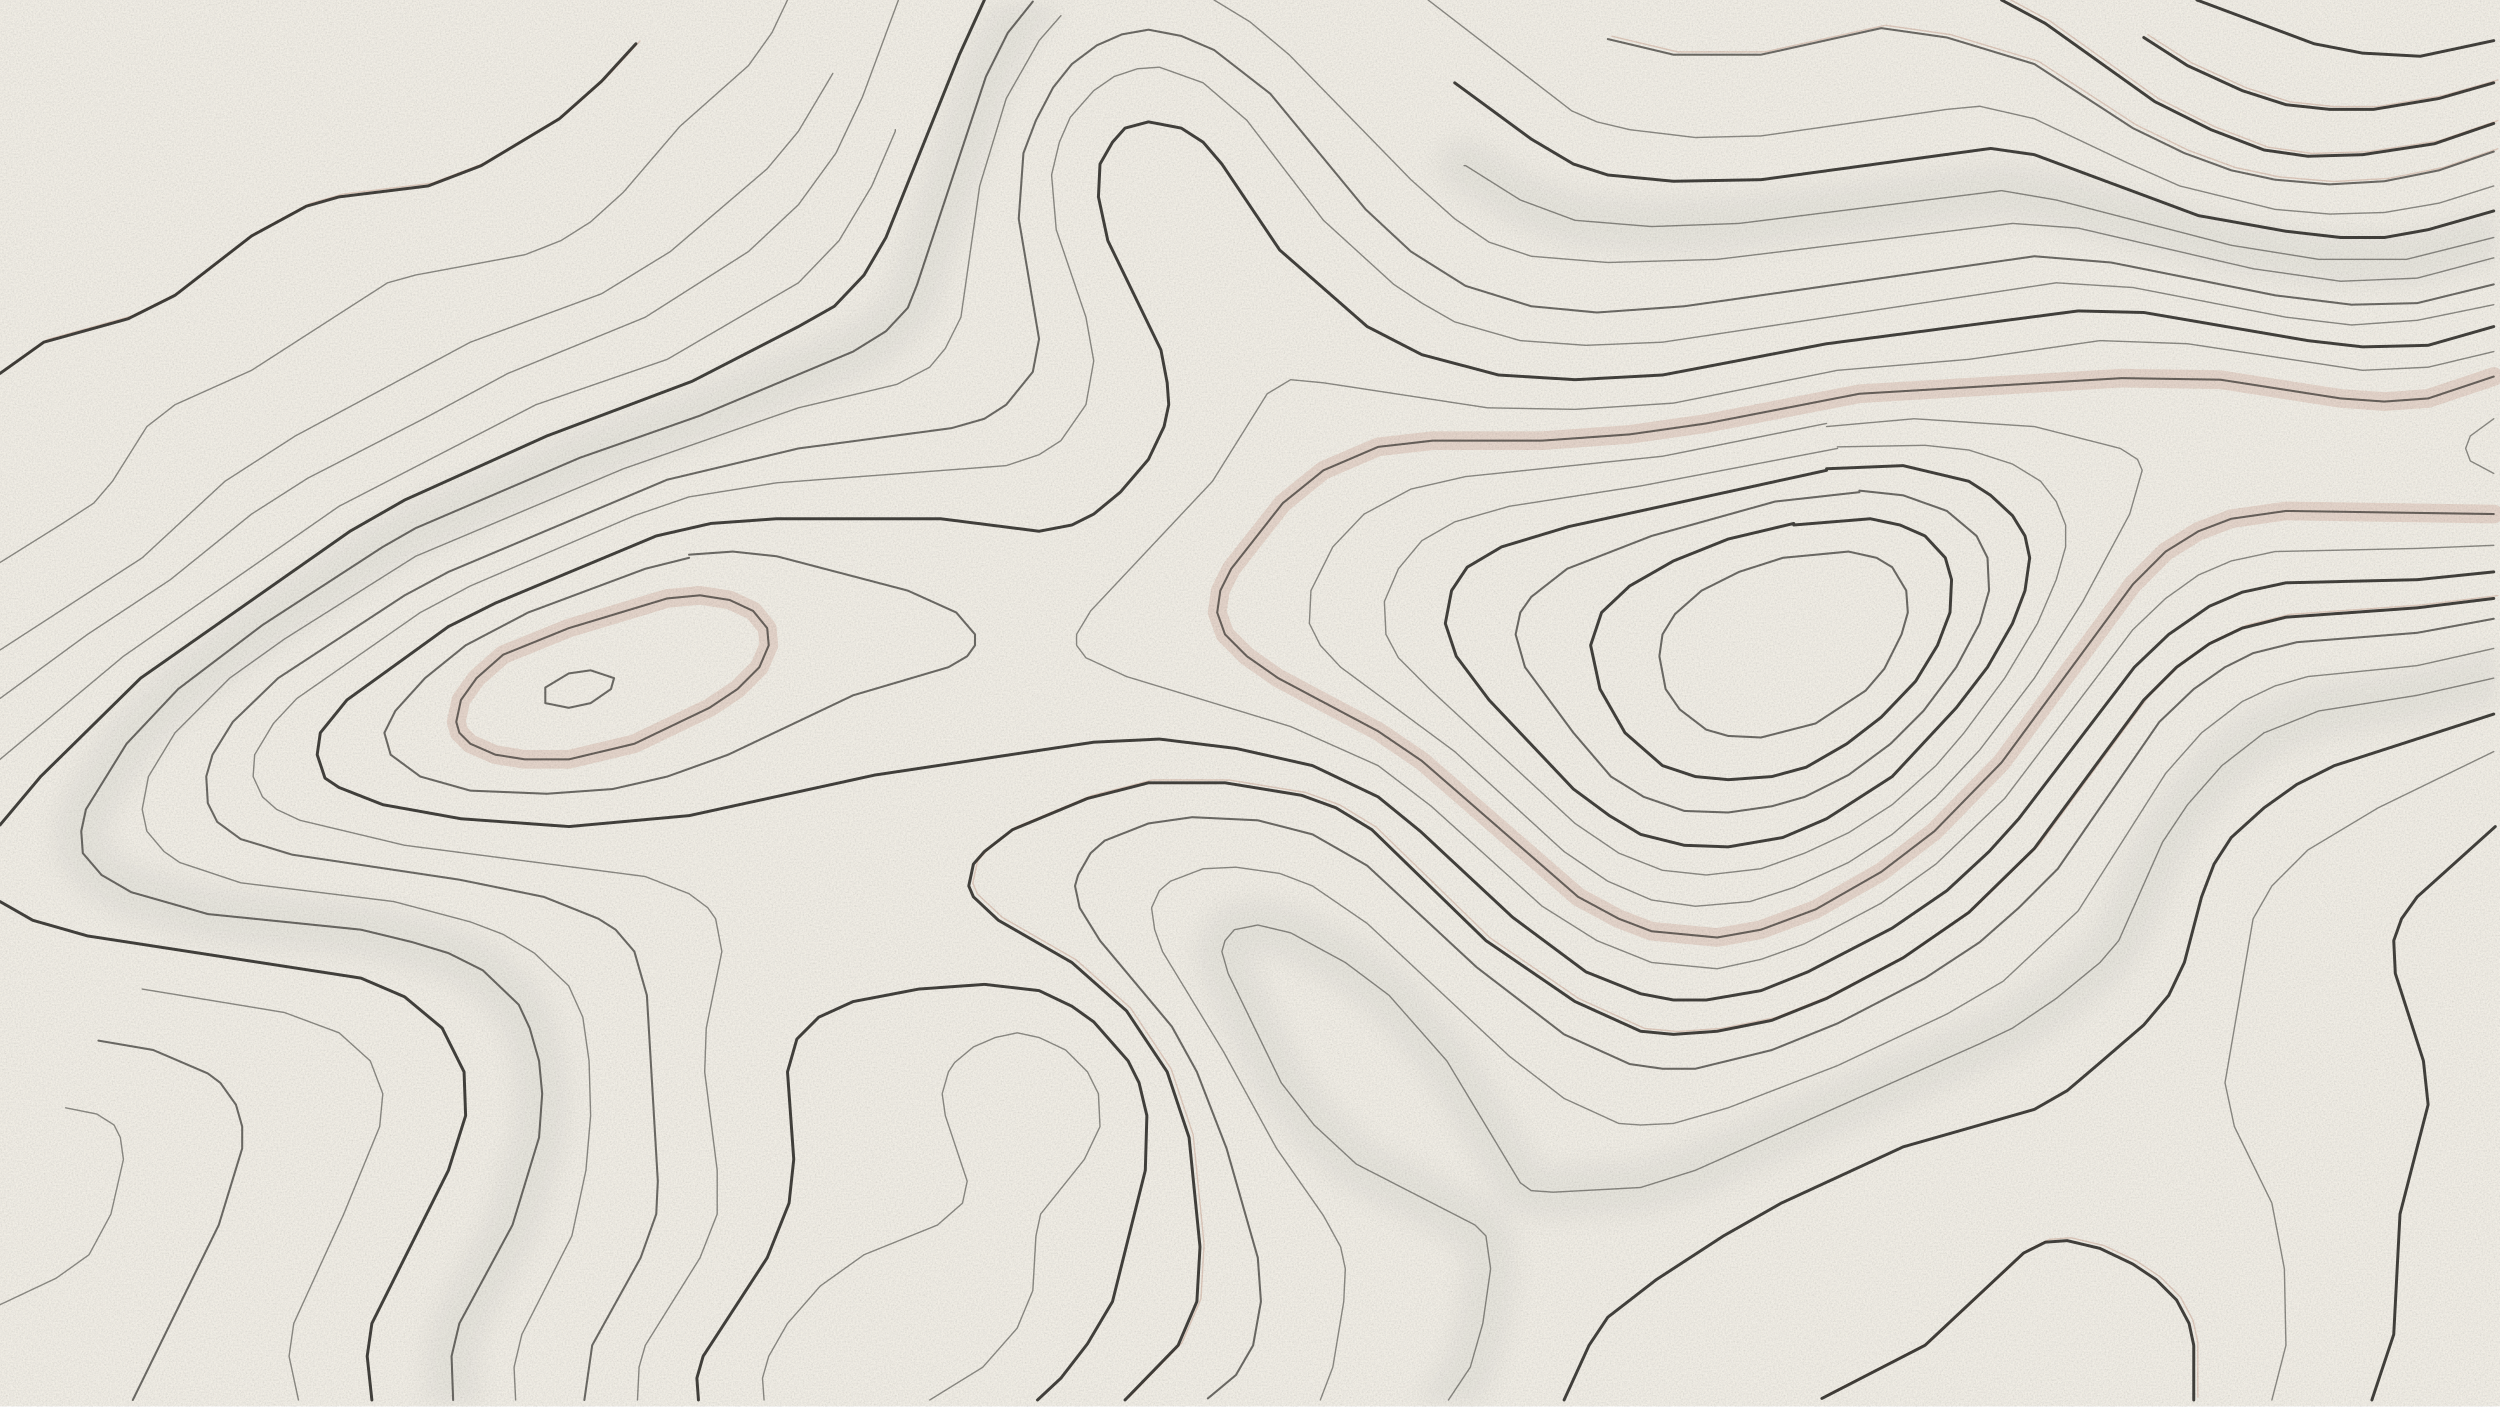
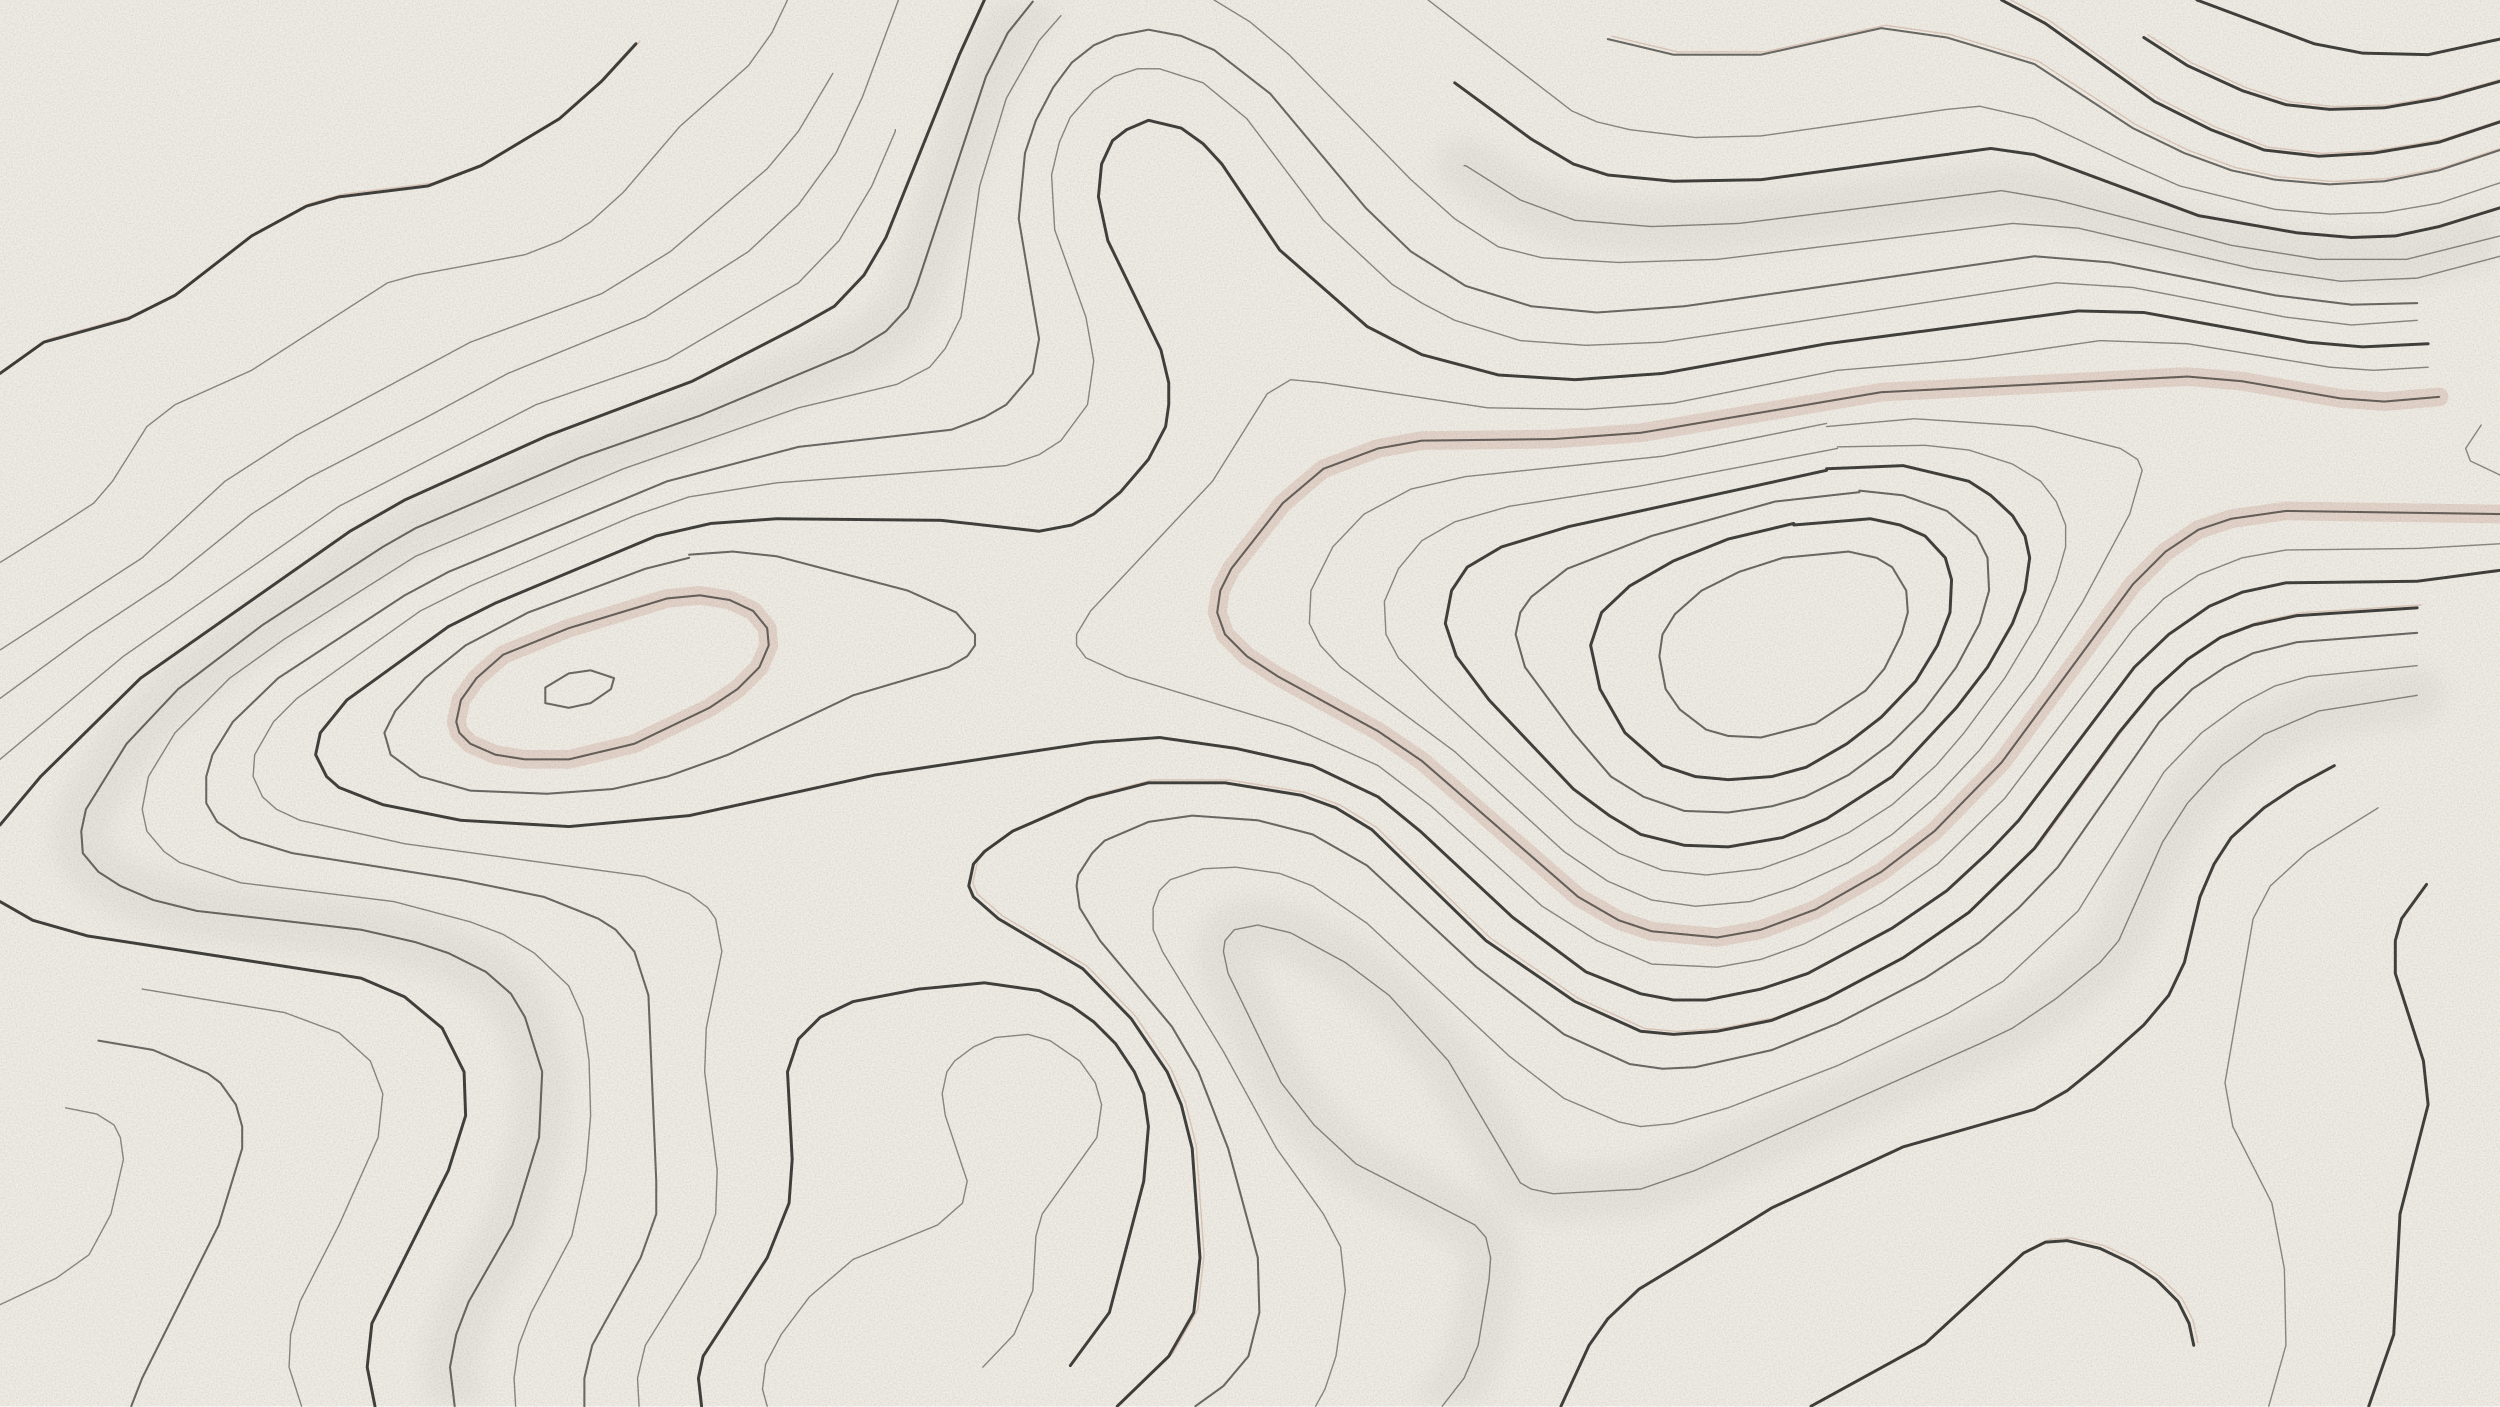
<svg xmlns="http://www.w3.org/2000/svg" width="1600" height="900" viewBox="0 0 1600 900" role="img" aria-labelledby="title describe">
  <defs>
    <filter id="grain" x="0" y="0" width="100%" height="100%" color-interpolation-filters="sRGB">
      <feTurbulence type="fractalNoise" baseFrequency="0.9" numOctaves="3" seed="384" stitchTiles="stitch" />
      <feColorMatrix type="saturate" values="0" />
    </filter>
    <filter id="wash" x="-10%" y="-10%" width="120%" height="120%">
      <feGaussianBlur stdDeviation="7" />
    </filter>
  </defs>
  <rect width="1600" height="900" fill="#f3f0e8" />
  <g fill="none" stroke-linecap="round" stroke-linejoin="round">
-     <path data-band="12" stroke="#a2563a" stroke-width="12" stroke-opacity="0.16" d="M1596 241L1554 255 1526 257 1498 255 1421 243 1358 242 1190 252 1092 271 1043 278 987 282 917 282 882 286 847 301 821 322 788 364 781 378 779 392 784 406 798 420 818 434 882 468 910 487 1010 574 1036 588 1057 596 1099 600 1127 595 1162 582 1204 558 1238 532 1281 488 1365 374 1386 353 1407 340 1428 332 1463 327 1596 329M427 383L364 402 322 419 305 434 295 448 292 462 294 469 301 476 317 483 336 486 364 486 406 476 454 453 472 441 486 427 492 413 491 402 482 391 467 384 448 381 427 383" />
-     <path data-band="6" filter="url(#wash)" stroke="#1c1b18" stroke-width="34" stroke-opacity="0.04" d="M1596 434L1547 445 1484 455 1449 469 1422 490 1400 515 1384 539 1356 602 1344 616 1316 639 1288 658 1267 668 1085 749 1050 760 994 763 980 762 973 757 926 679 889 637 861 616 826 597 805 592 790 595 784 602 782 609 786 623 820 693 841 720 868 745 944 784 951 791 954 812 949 847 941 875 927 896M661 1L645 21 631 49 587 182 581 197 567 212 546 225 448 266 371 293 266 338 245 350 168 400 114 441 81 476 55 518 52 532 53 546 65 560 84 571 133 585 231 595 264 603 287 610 309 621 332 643 339 658 345 679 347 700 345 728 328 784 294 847 289 868 290 896M937 106L938 106 973 128 1008 141 1057 145 1113 143 1281 122 1316 128 1428 157 1484 166 1540 166 1596 152" />
+     <path data-band="12" stroke="#a2563a" stroke-width="12" stroke-opacity="0.16" d="M1561 254L1561 254 1526 257 1498 255 1435 244 1400 241 1204 251 1050 277 994 281 910 282 882 287 847 300 821 322 788 364 781 378 779 392 784 406 798 420 818 433 882 468 910 487 1010 574 1036 589 1057 596 1099 600 1127 595 1162 582 1204 558 1238 532 1281 488 1365 374 1386 353 1407 339 1428 332 1463 327 1600 329M427 383L364 402 322 419 305 434 295 448 292 462 294 469 301 476 317 483 336 486 364 486 406 476 454 453 472 441 486 427 492 413 491 402 482 391 467 384 448 381 427 383" />
+     <path data-band="6" filter="url(#wash)" stroke="#1c1b18" stroke-width="34" stroke-opacity="0.04" d="M1547 445L1547 445 1484 455 1449 470 1422 490 1400 514 1384 539 1356 602 1344 616 1316 639 1288 658 1267 668 1085 749 1050 761 994 764 980 761 973 757 927 679 889 637 861 616 826 597 805 592 790 595 784 602 783 609 786 623 820 693 841 720 868 745 944 784 951 792 954 805 953 819 946 861 937 882 923 900M661 1L645 21 631 49 587 182 581 197 567 212 546 225 448 266 371 293 266 338 245 350 168 400 114 441 81 476 55 518 52 532 53 546 63 558 77 567 98 576 126 583 231 595 266 603 287 610 311 622 327 636 336 651 347 686 345 728 328 784 300 833 292 854 288 875 291 900M937 106L938 106 973 128 1008 141 1057 145 1113 143 1281 122 1316 128 1428 157 1484 166 1540 166 1600 151" />
    <g transform="translate(2.6 -1.8)" stroke="#a2563a" stroke-opacity="0.24" stroke-width="0.9">
      <path d="M407 28L407 28 385 52 358 76 308 106 274 119 217 126 196 132 161 151 112 189 82 204 28 219 0 239" />
-       <path d="M1372 24L1372 24 1400 42 1435 58 1463 67 1491 70 1519 70 1561 63 1596 53" />
-       <path d="M1281 0L1309 15 1379 65 1415 83 1449 96 1477 100 1512 99 1558 92 1596 79" />
-       <path d="M1029 25L1029 25 1071 35 1127 35 1204 18 1246 24 1302 41 1365 82 1398 98 1428 109 1456 115 1491 118 1526 116 1561 109 1596 97" />
-       <path d="M1404 896L1404 861 1401 847 1393 832 1380 819 1365 809 1344 799 1323 794 1309 795 1295 802 1232 861 1166 895" />
-       <path d="M1596 383L1547 389 1463 395 1435 402 1414 412 1393 427 1372 448 1302 543 1260 584 1218 613 1169 639 1134 653 1099 660 1071 662 1050 660 1008 641 951 602 878 531 855 517 833 509 784 501 735 501 696 511 648 531 630 545 623 553 620 567 623 574 639 589 686 616 721 647 747 686 761 728 768 798 766 833 754 861 720 896" />
+       <path d="M1372 24L1372 24 1400 42 1435 58 1463 67 1491 70 1526 69 1561 63 1600 52" />
+       <path d="M1281 0L1309 15 1379 65 1415 83 1449 96 1484 100 1519 98 1561 91 1600 78" />
+       <path d="M1029 25L1029 25 1071 35 1127 35 1204 18 1246 24 1302 41 1365 82 1398 98 1428 109 1456 115 1491 118 1526 116 1561 109 1600 96" />
+       <path d="M1404 861L1404 861 1401 847 1394 833 1380 819 1365 809 1344 799 1323 794 1309 795 1295 802 1232 860 1159 900" />
+       <path d="M1547 389L1547 389 1470 394 1442 400 1421 408 1400 422 1379 441 1356 469 1302 543 1260 584 1218 613 1169 639 1134 653 1099 660 1071 662 1050 660 1008 641 951 602 878 531 855 517 833 509 784 501 735 501 696 511 648 532 630 545 623 553 620 567 623 574 639 588 693 620 724 652 747 686 756 707 763 735 768 805 764 840 748 868 715 900" />
    </g>
    <g stroke="#1c1b18" stroke-opacity="0.48" stroke-width="0.9">
      <path d="M504 0L494 21 479 42 435 81 399 123 378 142 359 154 336 163 266 176 248 181 161 237 112 259 94 273 72 308 60 322 40 335 0 360" />
      <path d="M533 47L533 47 511 84 491 108 429 161 385 188 301 219 189 279 144 308 91 357 0 416" />
      <path d="M42 709L42 709 62 713 73 720 77 728 79 742 71 777 57 803 36 818 0 835" />
      <path d="M575 0L552 62 535 98 511 131 479 161 413 203 325 239 273 267 197 306 161 329 109 371 56 406 0 447" />
      <path d="M573 83L573 84 558 119 537 154 511 181 427 230 343 259 217 324 79 420 0 486" />
-       <path d="M914 0L1006 71 1022 78 1043 83 1085 88 1127 87 1246 70 1267 68 1302 76 1361 104 1395 119 1456 134 1491 137 1526 136 1561 130 1596 119" />
-       <path d="M1596 481L1522 517 1477 544 1454 567 1442 588 1424 693 1430 721 1454 770 1462 812 1463 861 1454 896" />
-       <path d="M91 633L91 633 182 648 217 661 237 679 245 700 243 721 220 777 188 847 185 868 191 896" />
-       <path d="M937 106L938 106 973 128 1008 141 1057 145 1113 143 1281 122 1316 128 1428 157 1484 166 1540 166 1596 152" />
-       <path d="M1596 434L1547 445 1484 455 1449 469 1422 490 1400 515 1384 539 1356 602 1344 616 1316 639 1288 658 1267 668 1085 749 1050 760 994 763 980 762 973 757 926 679 889 637 861 616 826 597 805 592 790 595 784 602 782 609 786 623 820 693 841 720 868 745 944 784 951 791 954 812 949 847 941 875 927 896" />
-       <path d="M679 10L679 10 665 26 644 63 627 119 615 203 605 223 595 235 574 246 511 261 399 300 266 356 182 409 147 434 112 469 95 497 91 518 94 532 105 545 115 552 154 565 252 577 301 590 322 598 342 610 364 631 373 651 377 679 378 714 375 749 366 791 334 854 329 875 330 896" />
-       <path d="M777 0L800 14 825 35 903 115 931 140 953 155 980 164 1029 168 1099 166 1288 143 1330 146 1442 172 1498 180 1547 178 1596 165" />
-       <path d="M1596 415L1547 426 1477 433 1456 439 1435 449 1409 469 1386 495 1330 583 1282 628 1246 649 1176 682 1106 709 1071 719 1050 720 1036 719 1001 703 966 676 875 591 840 567 819 559 791 555 770 556 749 564 742 570 737 581 739 595 744 609 783 673 817 735 847 778 858 798 861 812 860 833 853 875 845 896" />
-       <path d="M1596 195L1547 205 1505 208 1463 203 1365 184 1316 181 1064 219 1015 221 973 218 931 206 910 194 892 182 847 141 798 77 770 53 742 43 728 44 713 49 700 58 685 75 678 91 673 112 676 147 695 203 700 231 695 259 679 282 665 291 644 298 497 309 441 318 406 330 301 375 269 392 190 447 175 463 163 483 162 497 168 510 177 518 192 525 259 541 413 561 441 572 453 581 458 588 462 609 452 658 451 686 459 749 459 777 448 805 413 861 409 875 408 896" />
-       <path d="M1596 225L1554 235 1512 237 1400 220 1344 218 1260 230 1176 237 1071 258 1008 262 952 261 847 245 826 243 811 252 776 308 698 391 689 406 689 413 695 421 721 433 826 465 882 490 916 516 987 580 1022 602 1057 616 1099 620 1127 614 1155 604 1204 578 1239 553 1283 511 1365 403 1386 383 1407 368 1428 359 1456 353 1547 351 1596 349" />
-       <path d="M595 896L629 875 651 850 661 826 663 791 666 777 694 742 704 721 703 700 696 686 682 672 665 664 651 661 637 664 623 670 611 680 607 686 603 700 605 714 619 756 616 770 600 784 553 803 525 823 504 847 492 868 488 882 489 896" />
+       <path d="M914 0L1006 71 1022 78 1043 83 1085 88 1127 87 1246 70 1267 68 1302 76 1361 104 1395 119 1456 134 1491 137 1526 136 1561 130 1600 117" />
+       <path d="M1522 517L1522 517 1477 545 1453 567 1442 588 1424 693 1429 721 1454 770 1462 812 1463 861 1452 900" />
+       <path d="M91 633L91 633 182 648 217 661 237 679 245 700 242 728 217 784 192 833 186 854 185 875 193 900" />
+       <path d="M937 106L938 106 973 128 1008 141 1057 145 1113 143 1281 122 1316 128 1428 157 1484 166 1540 166 1600 151" />
+       <path d="M1547 445L1547 445 1484 455 1449 470 1422 490 1400 514 1384 539 1356 602 1344 616 1316 639 1288 658 1267 668 1085 749 1050 761 994 764 980 761 973 757 927 679 889 637 861 616 826 597 805 592 790 595 784 602 783 609 786 623 820 693 841 720 868 745 944 784 951 792 954 805 953 819 946 861 937 882 923 900" />
+       <path d="M679 10L679 10 665 26 644 63 627 119 615 203 605 223 595 235 574 246 511 261 399 300 266 356 182 409 147 434 112 469 95 497 91 518 94 532 105 545 115 552 154 565 252 577 301 590 322 598 342 610 364 631 373 651 377 679 378 714 375 749 366 791 340 840 332 861 329 882 330 900" />
+       <path d="M777 0L800 14 825 35 903 115 931 140 959 158 987 165 1036 168 1099 166 1288 143 1330 146 1442 172 1498 180 1547 178 1600 164" />
+       <path d="M1547 426L1547 426 1477 433 1456 439 1435 450 1409 469 1385 494 1330 583 1282 628 1246 649 1176 682 1106 709 1071 719 1050 721 1036 718 1001 703 966 676 875 591 840 567 819 559 791 555 770 556 749 563 742 570 738 581 738 595 744 609 783 673 817 735 847 777 858 798 861 826 855 868 848 889 842 900" />
+       <path d="M1547 205L1547 205 1505 208 1463 203 1365 184 1316 181 1064 219 1015 221 973 218 931 205 910 194 891 182 847 141 798 76 770 53 742 44 728 44 713 49 700 58 685 75 678 91 673 112 675 147 695 203 700 231 696 259 679 282 665 291 644 298 497 309 441 318 406 330 301 375 269 391 190 447 175 462 163 483 162 497 168 510 177 518 192 525 259 540 413 561 441 572 453 581 458 588 462 609 452 658 451 686 459 749 458 777 448 805 413 861 408 882 409 900" />
+       <path d="M1554 235L1554 235 1519 237 1491 235 1400 220 1344 218 1260 230 1176 237 1071 258 1015 262 952 261 847 245 826 243 811 252 776 308 698 391 689 406 689 413 695 421 721 433 826 465 882 490 916 516 987 580 1022 602 1057 617 1099 619 1127 614 1155 604 1204 578 1240 553 1283 511 1365 403 1385 383 1407 368 1435 357 1463 352 1547 351 1600 348" />
+       <path d="M629 875L629 875 649 854 661 826 663 791 667 777 702 728 705 707 701 693 691 679 672 666 658 662 637 664 623 670 611 679 606 686 603 700 605 714 619 756 616 770 600 784 546 806 518 830 500 854 490 873 488 889 491 900" />
+       <path d="M1588 272L1588 272 1578 287 1581 295 1600 304" />
      <path d="M1169 271L1064 292 938 305 903 313 873 329 853 350 839 378 838 399 845 413 858 427 931 481 1001 545 1029 564 1057 576 1085 580 1120 577 1148 568 1183 552 1211 534 1239 510 1267 480 1302 434 1333 385 1363 329 1371 301 1368 294 1357 287 1302 273 1225 268 1169 273" />
-       <path d="M1596 268L1581 279 1578 287 1581 295 1596 303" />
      <path d="M1176 287L1050 311 966 324 931 334 910 346 895 364 886 385 887 406 895 421 915 441 1008 527 1036 546 1064 557 1092 560 1127 556 1155 546 1183 533 1211 515 1239 490 1257 469 1283 434 1304 399 1316 371 1322 350 1322 336 1316 321 1306 308 1288 297 1260 288 1232 285 1176 286" />
    </g>
    <g stroke="#1c1b18" stroke-opacity="0.62" stroke-width="1.32">
-       <path d="M1029 25L1029 25 1071 35 1127 35 1204 18 1246 24 1302 41 1365 82 1398 98 1428 109 1456 115 1491 118 1526 116 1561 109 1596 97" />
-       <path d="M63 666L63 666 98 672 133 687 141 693 151 707 155 721 155 735 140 784 85 896" />
-       <path d="M661 1L645 21 631 49 587 182 581 197 567 212 546 225 448 266 371 293 266 338 245 350 168 400 114 441 81 476 55 518 52 532 53 546 65 560 84 571 133 585 231 595 264 603 287 610 309 621 332 643 339 658 345 679 347 700 345 728 328 784 294 847 289 868 290 896" />
-       <path d="M1596 182L1547 194 1505 195 1456 189 1351 168 1302 164 1078 196 1022 200 980 196 938 183 903 161 874 134 813 60 777 32 756 23 735 19 718 22 702 29 686 41 674 56 663 77 655 98 652 140 665 217 661 238 644 259 630 268 609 274 511 287 427 307 287 366 259 381 178 434 149 462 136 483 132 497 133 514 139 526 154 537 187 547 294 563 348 574 383 588 394 595 406 609 414 637 421 756 420 777 410 805 379 861 374 896" />
-       <path d="M1596 396L1547 405 1470 411 1442 418 1424 427 1404 441 1382 462 1317 556 1292 581 1267 603 1232 626 1176 655 1134 672 1085 684 1064 684 1043 681 1001 662 945 619 875 554 840 534 805 525 763 523 735 527 707 538 698 546 690 560 688 567 691 581 704 602 750 657 766 686 785 735 805 805 807 833 802 861 791 880 773 895" />
+       <path d="M1029 25L1029 25 1071 35 1127 35 1204 18 1246 24 1302 41 1365 82 1398 98 1428 109 1456 115 1491 118 1526 116 1561 109 1600 96" />
+       <path d="M63 666L63 666 98 672 133 687 141 693 151 707 155 721 155 735 140 784 91 882 84 900" />
+       <path d="M661 1L645 21 631 49 587 182 581 197 567 212 546 225 448 266 371 293 266 338 245 350 168 400 114 441 81 476 55 518 52 532 53 546 63 558 77 567 98 576 126 583 231 595 266 603 287 610 311 622 327 636 336 651 347 686 345 728 328 784 300 833 292 854 288 875 291 900" />
+       <path d="M1547 194L1547 194 1505 195 1456 189 1351 168 1302 164 1078 196 1022 200 980 196 938 183 903 161 874 133 813 60 777 32 756 23 735 19 714 23 700 29 686 40 674 56 663 77 656 98 652 140 665 217 661 239 644 259 630 267 609 275 511 286 427 308 287 366 259 381 178 434 149 462 136 483 132 497 132 514 139 526 154 536 187 546 294 563 348 574 383 588 394 595 406 609 415 637 420 756 420 777 410 805 379 861 374 882 374 900" />
+       <path d="M1547 405L1547 405 1470 411 1442 418 1424 427 1403 441 1382 462 1317 555 1292 581 1267 603 1232 626 1176 655 1134 672 1085 683 1064 684 1043 681 1001 662 945 619 875 554 840 534 805 525 763 522 735 526 707 538 699 546 690 560 689 567 691 581 704 602 750 657 767 686 786 735 805 805 806 840 799 868 783 887 765 900" />
      <path d="M441 357L413 364 338 392 298 413 272 434 253 455 246 469 250 483 269 497 301 506 350 508 392 505 427 497 466 483 546 445 607 427 619 420 624 413 624 406 612 392 581 378 497 356 469 353 441 355" />
-       <path d="M1596 241L1554 255 1526 257 1498 255 1421 243 1358 242 1190 252 1092 271 1043 278 987 282 917 282 882 286 847 301 821 322 788 364 781 378 779 392 784 406 798 420 818 434 882 468 910 487 1010 574 1036 588 1057 596 1099 600 1127 595 1162 582 1204 558 1238 532 1281 488 1365 374 1386 353 1407 340 1428 332 1463 327 1596 329" />
+       <path d="M1561 254L1561 254 1526 257 1498 255 1435 244 1400 241 1204 251 1050 277 994 281 910 282 882 287 847 300 821 322 788 364 781 378 779 392 784 406 798 420 818 433 882 468 910 487 1010 574 1036 589 1057 596 1099 600 1127 595 1162 582 1204 558 1238 532 1281 488 1365 374 1386 353 1407 339 1428 332 1463 327 1600 329" />
      <path d="M427 383L364 402 322 419 305 434 295 448 292 462 294 469 301 476 317 483 336 486 364 486 406 476 454 453 472 441 486 427 492 413 491 402 482 391 467 384 448 381 427 383" />
      <path d="M364 431L349 440 349 450 364 453 378 450 391 441 393 434 378 429 364 431" />
      <path d="M1190 315L1136 321 1057 343 1003 364 980 382 973 392 970 406 976 427 1007 469 1031 497 1052 510 1078 519 1106 520 1134 516 1155 510 1183 496 1210 476 1231 455 1252 427 1267 399 1273 378 1272 357 1265 343 1246 327 1218 317 1190 314" />
      <path d="M1141 357L1113 366 1089 378 1072 393 1064 406 1062 420 1066 441 1075 454 1092 467 1106 471 1127 472 1162 463 1194 442 1206 428 1217 406 1221 392 1220 378 1211 363 1201 357 1183 353 1141 357" />
    </g>
    <g stroke="#1c1b18" stroke-opacity="0.82" stroke-width="1.9">
      <path d="M407 28L407 28 385 52 358 76 308 106 274 119 217 126 196 132 161 151 112 189 82 204 28 219 0 239" />
-       <path d="M1406 0L1481 28 1512 34 1549 36 1596 26" />
-       <path d="M1372 24L1372 24 1400 42 1435 58 1463 67 1491 70 1519 70 1561 63 1596 53" />
-       <path d="M1281 0L1309 15 1379 65 1415 83 1449 96 1477 100 1512 99 1558 92 1596 79" />
-       <path d="M1597 529L1547 574 1537 588 1532 602 1533 623 1551 679 1554 707 1536 777 1532 854 1518 896" />
+       <path d="M1406 0L1481 28 1512 34 1554 35 1600 25" />
+       <path d="M1372 24L1372 24 1400 42 1435 58 1463 67 1491 70 1526 69 1561 63 1600 52" />
+       <path d="M1281 0L1309 15 1379 65 1415 83 1449 96 1484 100 1519 98 1561 91 1600 78" />
+       <path d="M1553 566L1553 566 1537 588 1533 602 1533 623 1551 679 1554 707 1536 777 1532 854 1516 900" />
      <path d="M630 0L614 35 567 152 553 176 534 196 511 209 443 244 350 279 259 320 224 340 90 434 26 497 0 528" />
-       <path d="M931 53L931 53 980 89 1007 105 1029 112 1071 116 1127 115 1274 95 1302 99 1407 138 1463 148 1498 152 1526 152 1554 147 1596 135" />
-       <path d="M1596 457L1494 490 1470 502 1449 517 1428 536 1417 553 1409 574 1398 616 1388 637 1372 656 1343 681 1323 698 1302 710 1218 734 1140 770 1103 791 1060 819 1029 843 1017 861 1001 896" />
-       <path d="M0 577L21 589 56 599 231 626 259 638 283 658 297 686 298 714 287 749 238 847 235 868 238 896" />
-       <path d="M1404 896L1404 861 1401 847 1393 832 1380 819 1365 809 1344 799 1323 794 1309 795 1295 802 1232 861 1166 895" />
-       <path d="M1596 383L1547 389 1463 395 1435 402 1414 412 1393 427 1372 448 1302 543 1260 584 1218 613 1169 639 1134 653 1099 660 1071 662 1050 660 1008 641 951 602 878 531 855 517 833 509 784 501 735 501 696 511 648 531 630 545 623 553 620 567 623 574 639 589 686 616 721 647 747 686 761 728 768 798 766 833 754 861 720 896" />
-       <path d="M1596 209L1554 221 1512 222 1477 218 1372 200 1330 199 1169 220 1064 240 1008 243 959 240 910 227 875 209 819 160 782 105 770 91 756 82 735 78 720 82 712 91 704 105 703 126 709 154 743 224 747 245 748 259 745 273 735 294 717 315 700 329 686 336 665 340 602 332 497 332 455 335 420 343 317 386 287 401 222 448 205 469 203 483 208 498 217 504 245 515 295 524 364 529 441 522 560 496 700 475 742 473 791 479 840 490 882 510 909 532 968 587 1015 622 1050 636 1071 640 1092 640 1127 634 1157 622 1211 594 1246 570 1273 545 1292 524 1366 427 1388 406 1414 388 1435 379 1463 373 1547 371 1596 366" />
-       <path d="M664 896L679 882 696 860 712 833 733 749 734 714 729 693 722 679 700 654 686 644 665 634 630 630 588 633 546 641 524 651 510 665 504 686 508 742 505 770 491 805 450 868 446 882 447 896" />
+       <path d="M931 53L931 53 980 89 1007 105 1029 112 1071 116 1127 115 1274 95 1302 99 1407 138 1470 149 1505 152 1533 151 1561 145 1600 133" />
+       <path d="M1494 490L1494 490 1470 503 1449 517 1428 536 1417 553 1408 574 1398 616 1388 637 1372 656 1344 681 1323 698 1302 710 1218 734 1134 773 1092 799 1049 825 1029 844 1017 861 999 900" />
+       <path d="M0 577L21 589 56 599 231 626 259 638 283 658 297 686 298 714 287 749 238 847 235 875 240 900" />
+       <path d="M1404 861L1404 861 1401 847 1394 833 1380 819 1365 809 1344 799 1323 794 1309 795 1295 802 1232 860 1159 900" />
+       <path d="M1547 389L1547 389 1470 394 1442 400 1421 408 1400 422 1379 441 1356 469 1302 543 1260 584 1218 613 1169 639 1134 653 1099 660 1071 662 1050 660 1008 641 951 602 878 531 855 517 833 509 784 501 735 501 696 511 648 532 630 545 623 553 620 567 623 574 639 588 693 620 724 652 747 686 756 707 763 735 768 805 764 840 748 868 715 900" />
+       <path d="M1554 220L1554 220 1512 222 1477 219 1372 200 1330 199 1169 220 1064 239 1008 243 959 240 910 227 875 209 819 160 782 105 770 92 756 82 735 77 721 83 712 90 705 105 703 126 709 154 743 224 748 245 748 259 746 273 735 294 717 315 700 329 686 336 665 340 602 333 497 332 455 335 420 343 317 386 287 401 222 448 205 469 202 483 209 497 217 504 245 515 295 525 364 529 441 522 560 496 700 475 742 472 791 479 840 490 882 510 909 532 968 587 1015 622 1050 636 1071 640 1092 640 1127 633 1157 623 1211 594 1246 570 1273 545 1292 525 1366 427 1388 406 1414 388 1435 379 1463 373 1547 372 1600 365" />
+       <path d="M685 874L685 874 710 840 732 756 735 721 732 700 726 686 714 668 700 654 686 644 665 634 630 629 588 633 546 641 525 651 511 665 504 686 507 742 505 770 491 805 450 868 447 882 449 900" />
      <path d="M1169 301L1004 337 961 350 939 363 929 378 925 399 932 420 953 448 1007 505 1030 522 1050 534 1078 541 1106 542 1141 536 1169 524 1211 497 1252 453 1272 427 1288 399 1296 378 1299 357 1296 343 1288 330 1274 317 1260 308 1218 298 1169 300" />
      <path d="M1148 335L1106 345 1071 359 1043 375 1025 392 1018 413 1024 441 1040 469 1064 490 1085 497 1106 499 1134 497 1156 491 1182 476 1204 459 1226 436 1240 413 1248 392 1249 371 1245 357 1232 343 1216 336 1197 332 1148 336" />
    </g>
  </g>
  <rect width="1600" height="900" filter="url(#grain)" style="mix-blend-mode:multiply" opacity="0.16" />
</svg>
